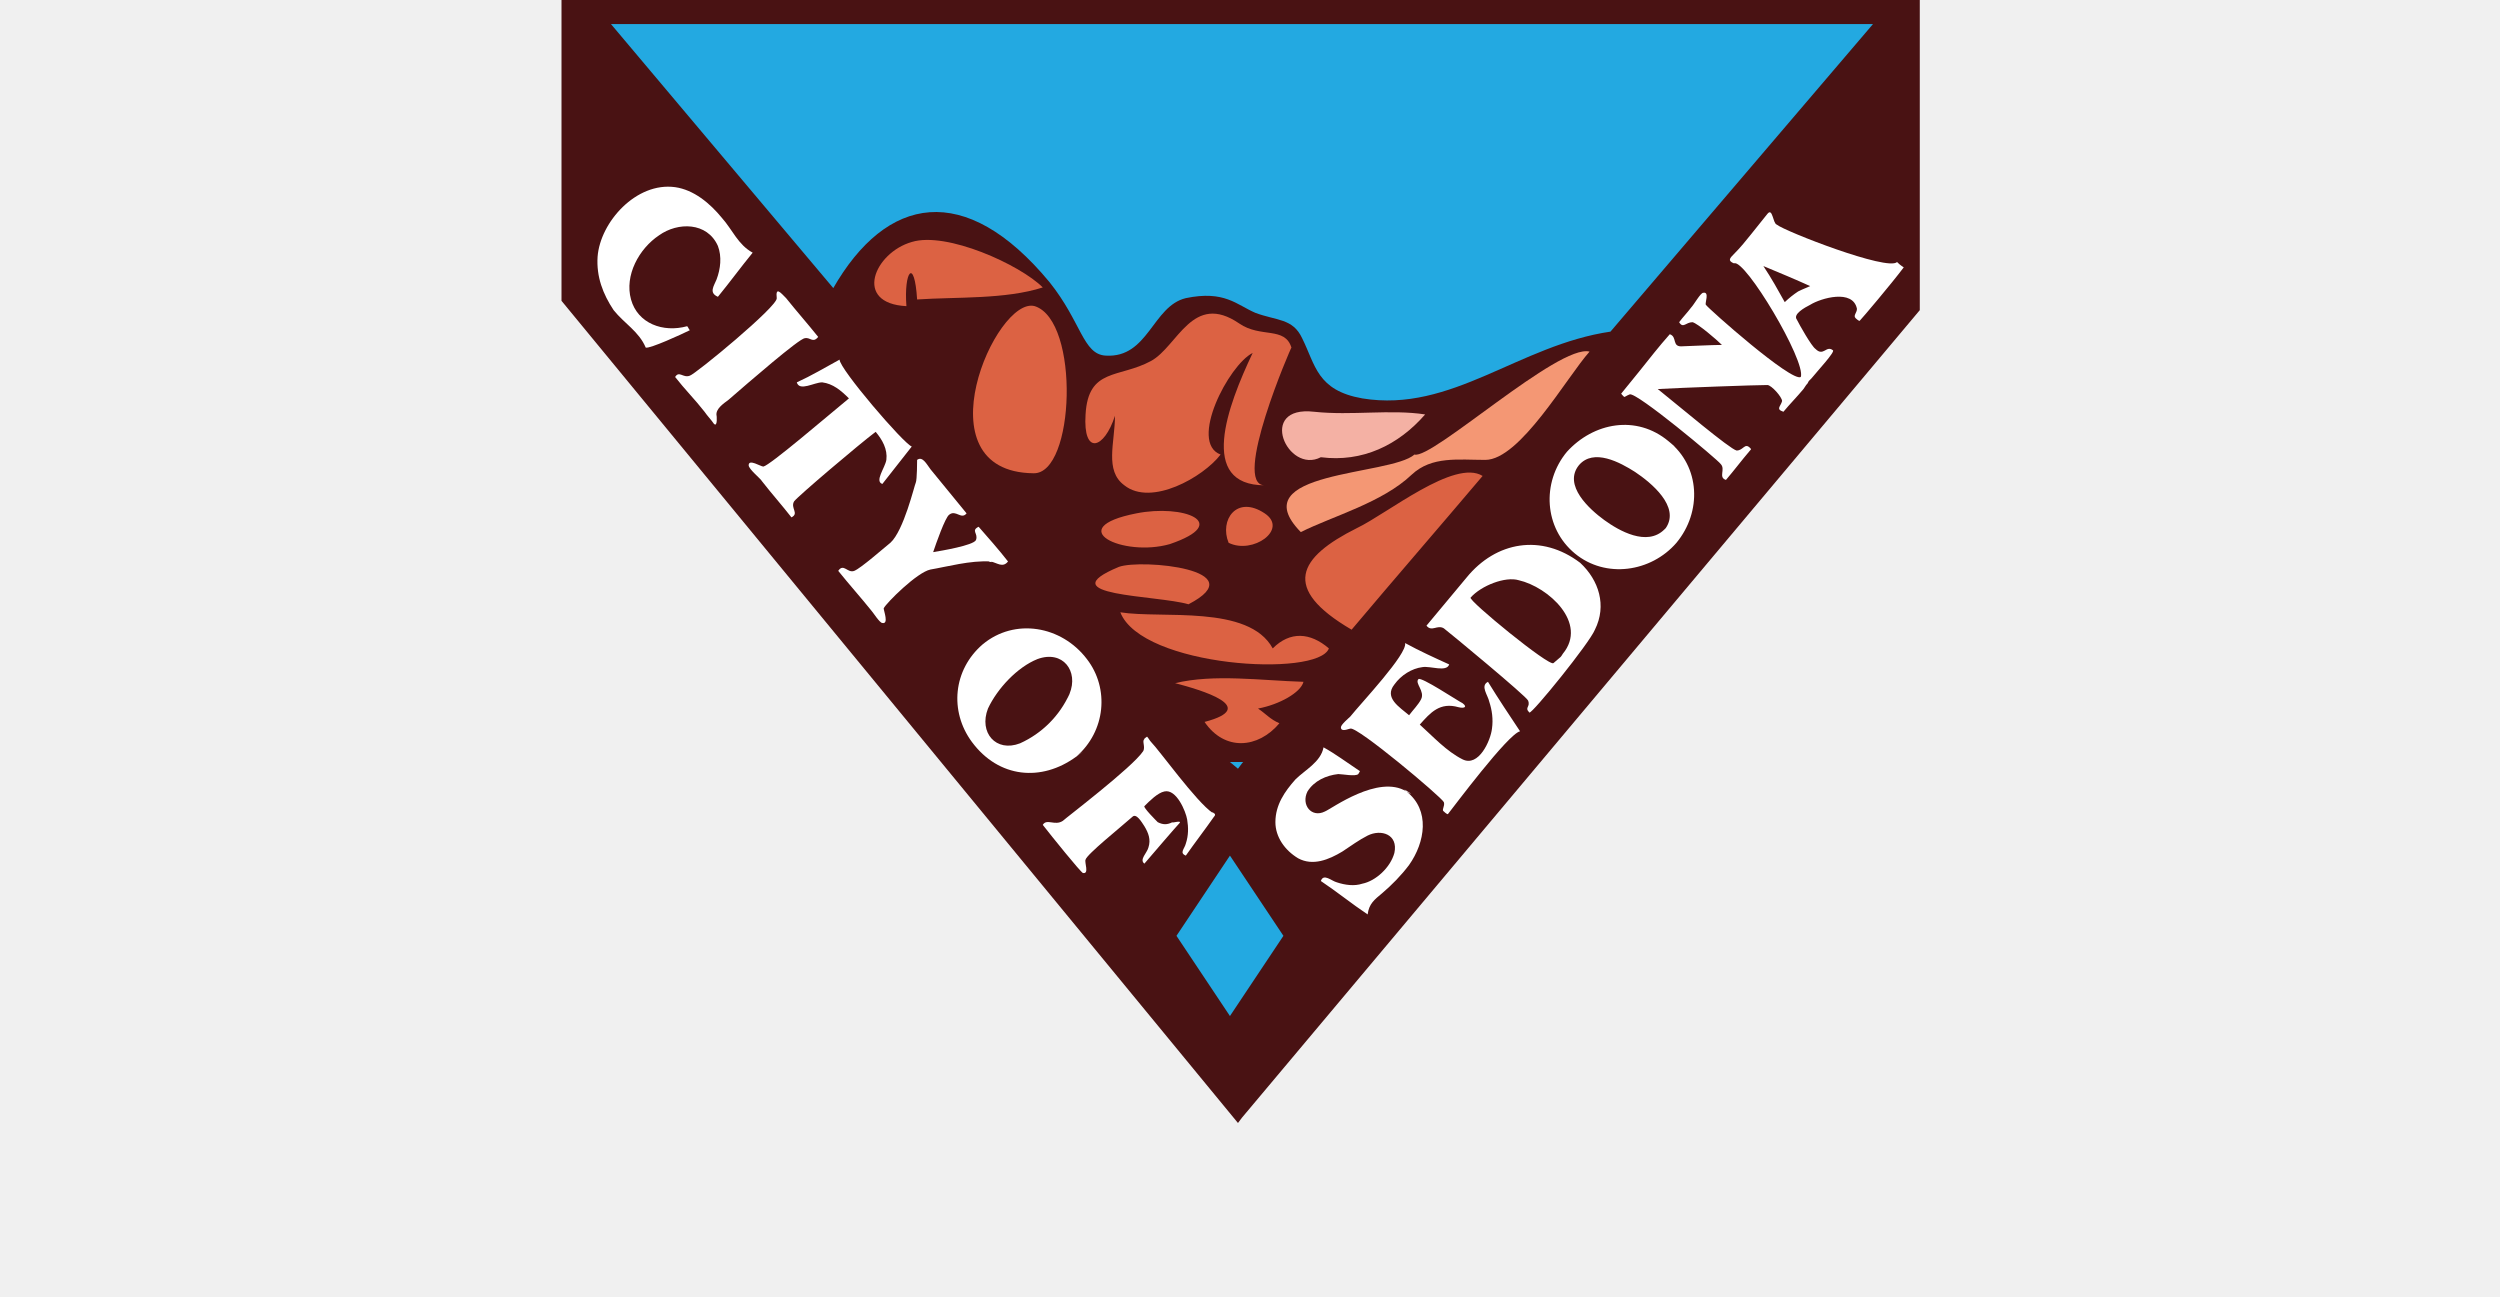
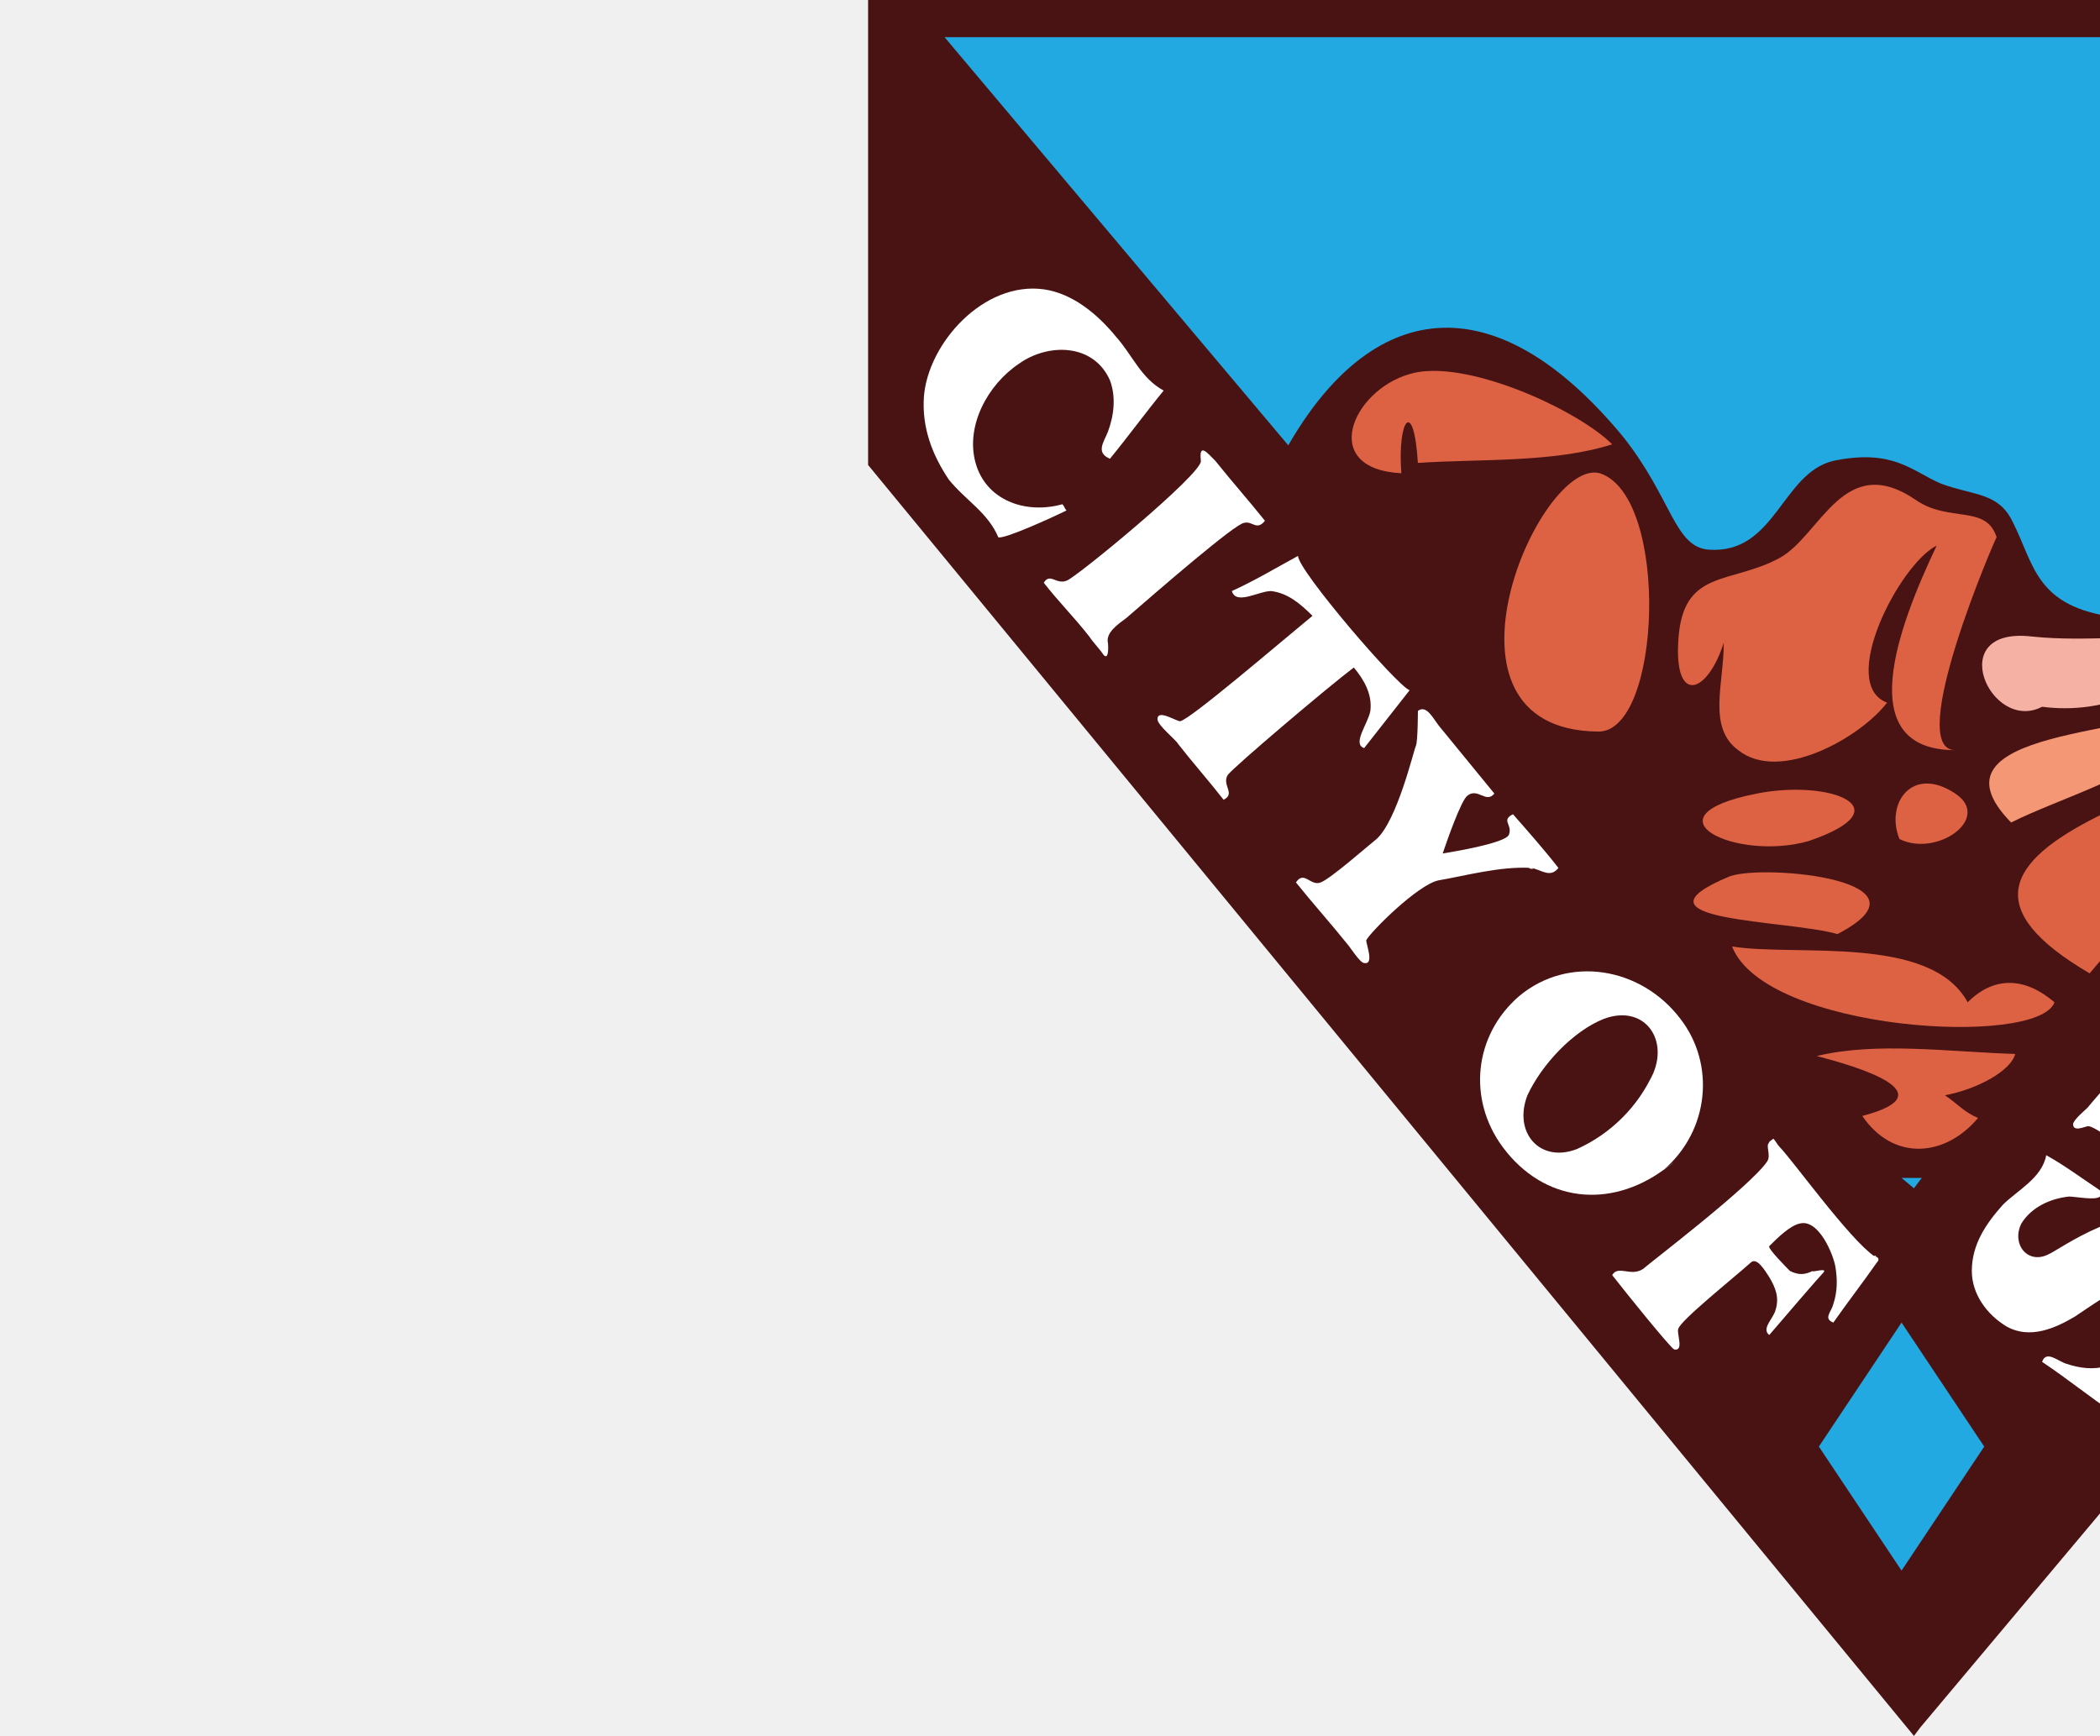
- <svg xmlns="http://www.w3.org/2000/svg" width="187" height="97" fill="none">
-   <style type="text/css">
-     
-     .coat { transform: translateX(42px);}
+ <svg xmlns="http://www.w3.org/2000/svg" fill="none">
+   <style>
    .clouds {display: none;}
-     .back, .bridge {display: none;}   
-     
+       @media (min-width: 704px){
+       .clouds {display: block;}
+       }
+ 
+     .back, .bridge {display: none;}
+       @media (min-width: 1000px){
+       .back, .bridge {display: block;}
+       .clouds {transform: translate(-2px, -4px);}
+       }
</style>
  <path class="back" fill="#81B3D3" d="m186 0H0l80.5 90.5c7 8 19 8 26 0Z" />
  <path fill="#23A9E1" d="m43.2.7 49.6 58.4 49.3-58L43.2.7Z" />
  <path class="clouds" fill="#fff" d="M122 17.3c-5.1 0-10.1.1-15.2.1 6-6.9 8.7-6.2 15.2-.1ZM80.8 22.7h26.7c-2-1.2-6.7-7.1-9.3-4.9-.2.2-7.5-8.9-12.3-4.5-4.2 3.8-6.1-.5-10.9 2.5-5.3 3.6 3.2 5.7 5.8 6.9Z" />
  <path class="bridge" fill="#491213" d="M93.1 0H42.2v22.5L92.8 84l.3-.4 50.7-60.4V0H93.1ZM54.9 1.8h5.5V19l-5.5-6.5V1.8Zm-.8 9.8-5-5.9V1.8h5v9.8Zm19.3-2.7-5.7-7.1h5.7v7.1Zm-6.6 3.8L61.2 1.8h5.6v10.9Zm-5.7-9.3 5.5 10.7c-2.8 2.1-4.7 4-5.5 4.9V3.4Zm6.5-.5 5.6 6.9a42.13 42.13 0 0 0-5.6 3.7V2.9Zm6.6-.2L79 6.9c-1.7.7-3.3 1.5-4.8 2.3V2.7Zm5.6 3.9-5.4-4.8h6v4.6c-.3 0-.4.1-.6.2Zm19.1-4.8h5l-5 2.4V1.8Zm-5.8 0h4.4l-4.4 2.1V1.8Zm-.9 2-4.2-2h4.2v2Zm-5.5.5-5.1-2.5h5.1v2.5Zm-5.6-1.9 4.7 2.3c-1.6.4-3.2.8-4.7 1.3V2.4Zm6.4 0L90.9 4c-1.2.1-2.3.2-3.5.4v-2h.1Zm10.4.1v1.9c-1.1-.2-2.2-.3-3.4-.4l3.4-1.5Zm6.5-.1v3.7c-1.5-.5-3.1-1-4.8-1.4l4.8-2.3Zm.7-.6h5.9l-5.4 4.8c-.2-.1-.3-.1-.5-.2V1.8Zm13.6 0h5.6l-5.6 10.9V1.8Zm-6.6 0h5.7l-5.7 7v-7Zm-.8.9v6.5c-1.5-.8-3.1-1.6-4.8-2.3l4.8-4.2Zm6.6.2v10.5c-.7-.5-1.5-1-2.3-1.6-1-.7-2.2-1.4-3.4-2.1l5.7-6.8Zm6.4.5v15.2c-1.1-1-2.9-2.7-5.5-4.6l5.5-10.6Zm.8 16V1.8h5.5v11.4l-5.5 6.2c.1.1 0 .1 0 0Zm6.3-17.6h5v4.7l-5 5.8V1.8Zm-83 0v2.9l-2.5-2.9h2.5ZM61.2 20l.1.1s3.6-3.9 9.2-7.6C75.8 9 83.8 4.9 92.8 5c8.9 0 17.1 4.2 22.3 7.7 5.6 3.7 9.3 7.5 9.4 7.6l-3.9 4.5c-6.9.9-11.9 6.1-18.6 5-3.4-.6-3.5-2.5-4.5-4.5-.7-1.5-1.9-1.3-3.5-1.9-1.4-.6-2.3-1.7-5.2-1.1-2.5.6-2.8 4.5-6 4.3-1.7-.1-1.8-2.5-4.2-5.5-6.3-7.6-12.2-6.5-16.2.5l30.3 35.9L61.2 20Zm75.9-14.5V1.8h3.2l-3.2 3.7Z" />
-   <path class="coat" fill="#491213" d="M90 0H0V22.5L50.6 84L50.9 83.6L101.6 23.2V0H50.9ZM50.9 57.1L50.6 57.5L3.7 1.8H50.9H98.1L50.9 57.1Z M50 57L51 57L78.5 24.8C71.6 25.8 66.6 30.9 59.9 29.8C56.5 29.2 56.4 27.3 55.4 25.3C54.7 23.8 53.5 24 51.9 23.4C50.5 22.8 49.6 21.7 46.7 22.3C44.2 22.9 43.9 26.8 40.7 26.6C39 26.5 38.9 24.1 36.5 21.1C30.2 13.5 24.3 14.6 20.3 21.6L50.6 57.5Z" />
+   <path class="coat" transform="translate(42)" fill="#491213" d="M90 0H0V22.5L50.6 84L50.9 83.6L101.6 23.2V0H50.9ZM50.9 57.1L50.6 57.5L3.7 1.8H50.9H98.1L50.9 57.1Z M50 57L51 57L78.5 24.8C71.6 25.8 66.6 30.9 59.9 29.8C56.5 29.2 56.4 27.3 55.4 25.3C54.7 23.8 53.5 24 51.9 23.4C50.5 22.8 49.6 21.7 46.7 22.3C44.2 22.9 43.9 26.8 40.7 26.6C39 26.5 38.9 24.1 36.5 21.1C30.2 13.5 24.3 14.6 20.3 21.6L50.6 57.5Z" />
  <path fill="#23A9E1" d="m88 70 4-6 4 6-4 6-4-6Z" />
  <path fill="#DC6243" d="M67.8 22.9c-4-.2-2.4-4 .4-4.8 2.6-.8 8.1 1.7 9.8 3.4-2.8.9-6.4.7-9.4.9-.2-3.2-1-2.1-.8.5ZM77.3 35.4c-8.6-.1-2.8-13.3.1-12.5 3.4 1.1 3 12.6-.1 12.5ZM83.4 31.1c-.8 2.5-2.4 3-2.2-.1.2-3.5 2.5-2.7 4.9-4 2-1.1 3.1-5.2 6.6-2.8 1.6 1.1 3.4.2 3.9 1.8 0-.1-4.5 10.3-2 10.3-5 0-2.8-5.9-.9-9.9-1.8.9-4.8 6.7-2.4 7.6-1.3 1.7-5.2 3.9-7.2 2.3-1.5-1.1-.7-3.2-.7-5.2ZM87.5 40.7c-3.5 1-8.1-1.2-2.5-2.3 3.5-.7 7.2.7 2.5 2.3.1 0-.1 0 0 0ZM91.9 40.6c-.7-1.7.6-3.6 2.7-2.2 1.8 1.2-.9 3.1-2.7 2.2ZM88.9 45.2c-2.4-.7-10.5-.6-5.2-2.8 1.7-.6 10.2.2 5.2 2.8ZM99.4 48.5c-1.4-1.2-2.9-1.3-4.2 0-1.8-3.3-8.3-2.2-11.4-2.7 1.6 4.1 14.8 4.9 15.6 2.7ZM97.5 51c-3.2-.1-6.7-.6-9.6.1 1.9.5 6.4 1.8 2.2 2.9 1.5 2.2 4 2 5.6.1-.7-.3-1-.7-1.6-1.1 1.6-.3 3.2-1.2 3.4-2ZM101.1 47.1c-5.3-3.1-4-5.4.4-7.6 2.3-1.1 7.3-5.2 9.4-3.9-3.3 3.9-6.6 7.7-9.8 11.5Z" />
  <path fill="#F49774" d="M97.3 39.8c-4.5-4.6 6.7-4.2 8.5-5.8 1.3.4 10.8-8.3 13.1-7.7-1.7 1.9-5.2 8.1-7.8 8.1-2 0-4-.3-5.5 1.1-2.2 2.1-5.9 3.1-8.3 4.3Z" />
  <path fill="#F4B1A4" d="M98.8 34.2c-2.5 1.3-4.8-3.9-.5-3.4 2.8.3 5.7-.2 8.3.2-2 2.3-4.7 3.6-7.8 3.2Z" />
  <path class="city-of" fill="#fff" d="M65.5 32.3c.5.6.9 1.3.8 2.1-.1.6-.9 1.6-.3 1.8l2.2-2.8c-.6-.2-5.4-5.8-5.4-6.5-1.1.6-2.1 1.2-3.2 1.7.2.7 1.3 0 1.9 0 .8.1 1.4.6 2 1.2-1.7 1.4-5.9 5-6.4 5.1-.2 0-1.1-.6-1.1-.1 0 .3.9 1 1 1.2.7.9 1.5 1.8 2.2 2.7.6-.3-.1-.7.2-1.2.3-.4 4.9-4.3 6.1-5.2ZM60.2 25.3c.4-.1.6.4 1-.1-.8-1-1.6-1.9-2.4-2.9-.4-.4-.8-.9-.7 0 .1.6-6.1 5.7-6.5 5.8-.5.2-.8-.4-1.1.1.7.9 1.5 1.7 2.2 2.6.2.3.5.6.7.9.3.3.2-.7.2-.6-.1-.5.5-.9.9-1.2 1.5-1.3 5.3-4.6 5.7-4.6ZM51.4 24.4c-1.8.5-3.7-.2-4.2-2s.6-3.8 2.1-4.8c1.4-1 3.6-1 4.4.8.3.8.2 1.7-.1 2.5-.2.5-.6 1 .1 1.3.9-1.1 1.7-2.2 2.6-3.3-1.1-.6-1.5-1.7-2.3-2.6-.9-1.1-2.1-2.1-3.5-2.3-2.9-.4-5.6 2.6-5.8 5.2-.1 1.5.4 2.8 1.2 4 .8 1 1.9 1.6 2.4 2.8.3.1 2.7-1 3.3-1.3-.1-.1-.1-.2-.2-.3 0 0-.7.2 0 0ZM90.7 60.8c-1.2-.8-4-4.7-4.6-5.3-.1-.1-.2-.3-.3-.4 0 0-.3.2-.2.2-.2.1.1.6-.1.9-.8 1.2-5.8 5-6 5.2-.6.4-1.2-.2-1.5.3.7.9 2.8 3.5 3 3.6.5.1.1-.8.2-1 .1-.4 2.6-2.4 3.5-3.2.3-.3.7.4.9.7.3.5.5 1 .3 1.6-.1.4-.7.9-.3 1.2.6-.7 2.4-2.8 2.6-3 .3-.3-.6 0-.5-.1-.4.2-.7.2-1.1 0-.1-.1-1.1-1.1-1-1.2.4-.4 1-1 1.5-1.1.9-.2 1.6 1.5 1.7 2.1.1.6.1 1.2-.1 1.8-.1.4-.5.7 0 .9.7-1 1.4-1.9 2.1-2.9.2-.2 0-.3-.1-.3.2 0-.1-.1 0 0ZM80.5 56.6c2.2-1.9 2.5-5.1.8-7.3-1.9-2.5-5.4-3.1-7.8-1.1-2.2 1.9-2.5 5-.8 7.3 2 2.7 5.2 3 7.8 1.1 1.2-.9-.1.1 0 0Zm-.5-4.7a7.4 7.4 0 0 1-3.7 3.7c-1.8.7-3.1-.8-2.4-2.6.7-1.5 2.2-3.1 3.7-3.7 1.9-.7 3.1.9 2.4 2.6.1-.2-.4.9 0 0ZM74.1 42c.5.1.9.5 1.3 0-.7-.9-1.5-1.8-2.2-2.6-.6.3 0 .5-.2 1-.2.4-2.6.8-3.2.9.2-.6.9-2.6 1.2-2.8.5-.4.9.4 1.3-.1l-2.7-3.3c-.3-.4-.6-1-1-.7 0 0 0 1.5-.1 1.7-.1.2-.9 3.6-1.9 4.5-.5.4-2.2 1.9-2.7 2.1-.5.2-.8-.6-1.2 0 .8 1 1.7 2 2.5 3 .1.1.6.9.8.9.5.1.1-.9.1-1.1.2-.4 2.5-2.7 3.5-2.9 1.2-.2 3-.7 4.5-.6.3.1-.4 0 0 0Z" />
  <path class="city-of" fill="#fff" d="M111.4 52.5c.2.6.3 1.3.2 2-.1.9-1 2.9-2.2 2.3-1.2-.6-2.2-1.7-3.2-2.6.8-.9 1.5-1.7 2.9-1.3.4.1.7 0 .3-.3-.4-.2-3.1-2-3.3-1.8-.3.3.5.9.2 1.5-.2.4-.6.8-.9 1.2-.7-.6-1.9-1.3-1.1-2.3.5-.7 1.3-1.2 2.1-1.3.6-.1 1.8.4 2-.2-1.1-.5-2.2-1-3.3-1.6.2.8-3.3 4.5-4.1 5.5-.1.1-.7.6-.7.8 0 .4.6.1.7.1.5-.2 6.8 5.1 7 5.5.1.3-.2.6 0 .7 0 0 .2.2.3.2.4-.5 4.5-6 5.4-6.2-.8-1.2-1.6-2.4-2.4-3.7-.6.3 0 1 .1 1.5ZM105.2 59.2c-2.1-1.3-5.6 1.3-6.1 1.5-1 .5-1.8-.5-1.3-1.5.5-.8 1.4-1.2 2.3-1.3.3 0 1.3.2 1.5 0 .1-.2.2-.2 0-.3-.9-.6-1.7-1.2-2.6-1.7-.2 1.1-1.4 1.7-2.1 2.4-.8.9-1.5 1.9-1.5 3.2 0 1.1.7 2.1 1.7 2.7 1.1.6 2.3.1 3.3-.5.6-.4 1.3-.9 1.9-1.2 1-.5 2.3-.1 2 1.3-.3 1.1-1.4 2.1-2.4 2.3-.6.2-1.3.1-1.9-.1-.4-.1-1-.7-1.2-.1 1.2.8 2.3 1.7 3.5 2.5.1-.8.5-1.1 1.1-1.6.7-.6 1.4-1.3 2-2.1 1.2-1.7 1.6-4.1-.2-5.5ZM105.2 59.2c-.6-.5 1 .6 0 0ZM141.9 19.6c-.7.7-8.4-2.3-9-2.8-.3-.1-.3-1.3-.7-.8l-1.2 1.5c-.4.5-.8 1-1.3 1.5-.3.3-.5.5 0 .7.8-.4 5.4 7.3 5 8.5-.7.4-6.9-5.1-7.1-5.4-.1-.1.3-1-.2-.9-.2 0-.7.9-.9 1.1-.3.4-.6.7-.9 1.1.3.5.5 0 1 0 .4.1 1.8 1.3 2.2 1.7-.7 0-2.7.1-2.9.1-.9.1-.4-.7-1-.9-.8.9-1.5 1.8-2.3 2.8l-1.3 1.6c-.1.1 0 0 0 .1.3.3.1.2.6 0s6.6 4.9 6.8 5.2c.4.4-.2 1 .4 1.2.6-.7 1.2-1.5 1.8-2.2.1-.1.1-.1 0-.2-.4-.4-.5.2-1 .2-.5-.1-4.4-3.4-5.9-4.6 1.8-.1 7.3-.3 8.2-.3.3 0 1.1.9 1.1 1.2-.1.4-.5.6.1.8.5-.6 1-1.1 1.5-1.7l.2-.3c.1-.1.1-.1.2-.3l.2-.2c.4-.5 1.8-2 1.6-2.1-.5-.4-.7.5-1.3-.1-.3-.2-1.2-1.8-1.4-2.2-.3-.4.6-.9 1-1.1.8-.5 3.2-1.2 3.5.3 0 .3-.3.5-.1.7 0 0 .2.2.3.2.2-.2 2.4-2.8 3.3-4-.3-.2-.4-.3-.5-.4Zm-7.4 2.2c.1 0 .2-.1 0 0a7 7 0 0 0-1 .8c-.5-.9-1-1.8-1.6-2.7 1.2.5 2.4 1 3.5 1.5-.2.1-.5.2-.9.4ZM124.8 33c-2.4-2-5.6-1.4-7.6.8-1.9 2.3-1.7 5.7.6 7.6 2.3 1.9 5.7 1.4 7.6-.8 1.9-2.3 1.8-5.7-.6-7.6Zm-.3 6.6s0 .1 0 0c-1.3 1.3-3.4.1-4.5-.7-1.1-.8-3.1-2.6-1.9-4.1 1.1-1.3 3.1-.2 4.2.5 1.2.8 3.4 2.6 2.3 4.2l-.1.1M124.8 33c-.3-.2 1.2 1 0 0ZM124.5 39.7c0-.1 0-.1 0 0l.1-.1c-.1 0-.1.1-.1.1ZM118.2 42.1c.1.1.3.3 0 0-2.9-2.2-6.3-1.6-8.5 1.1l-3 3.6c.4.5.8-.1 1.3.2.4.3 6.2 5.1 6.3 5.4.2.5-.3.5.1.9.2.1 4.5-5.2 4.9-6.2.9-1.8.3-3.7-1.1-5Zm-1.3 6.8c-.2.3 0 .1-.7.7-.3.3-6.4-4.7-6.2-4.9.8-.9 2.6-1.6 3.6-1.3 2.2.5 5.2 3.2 3.3 5.5Z" />
</svg>
